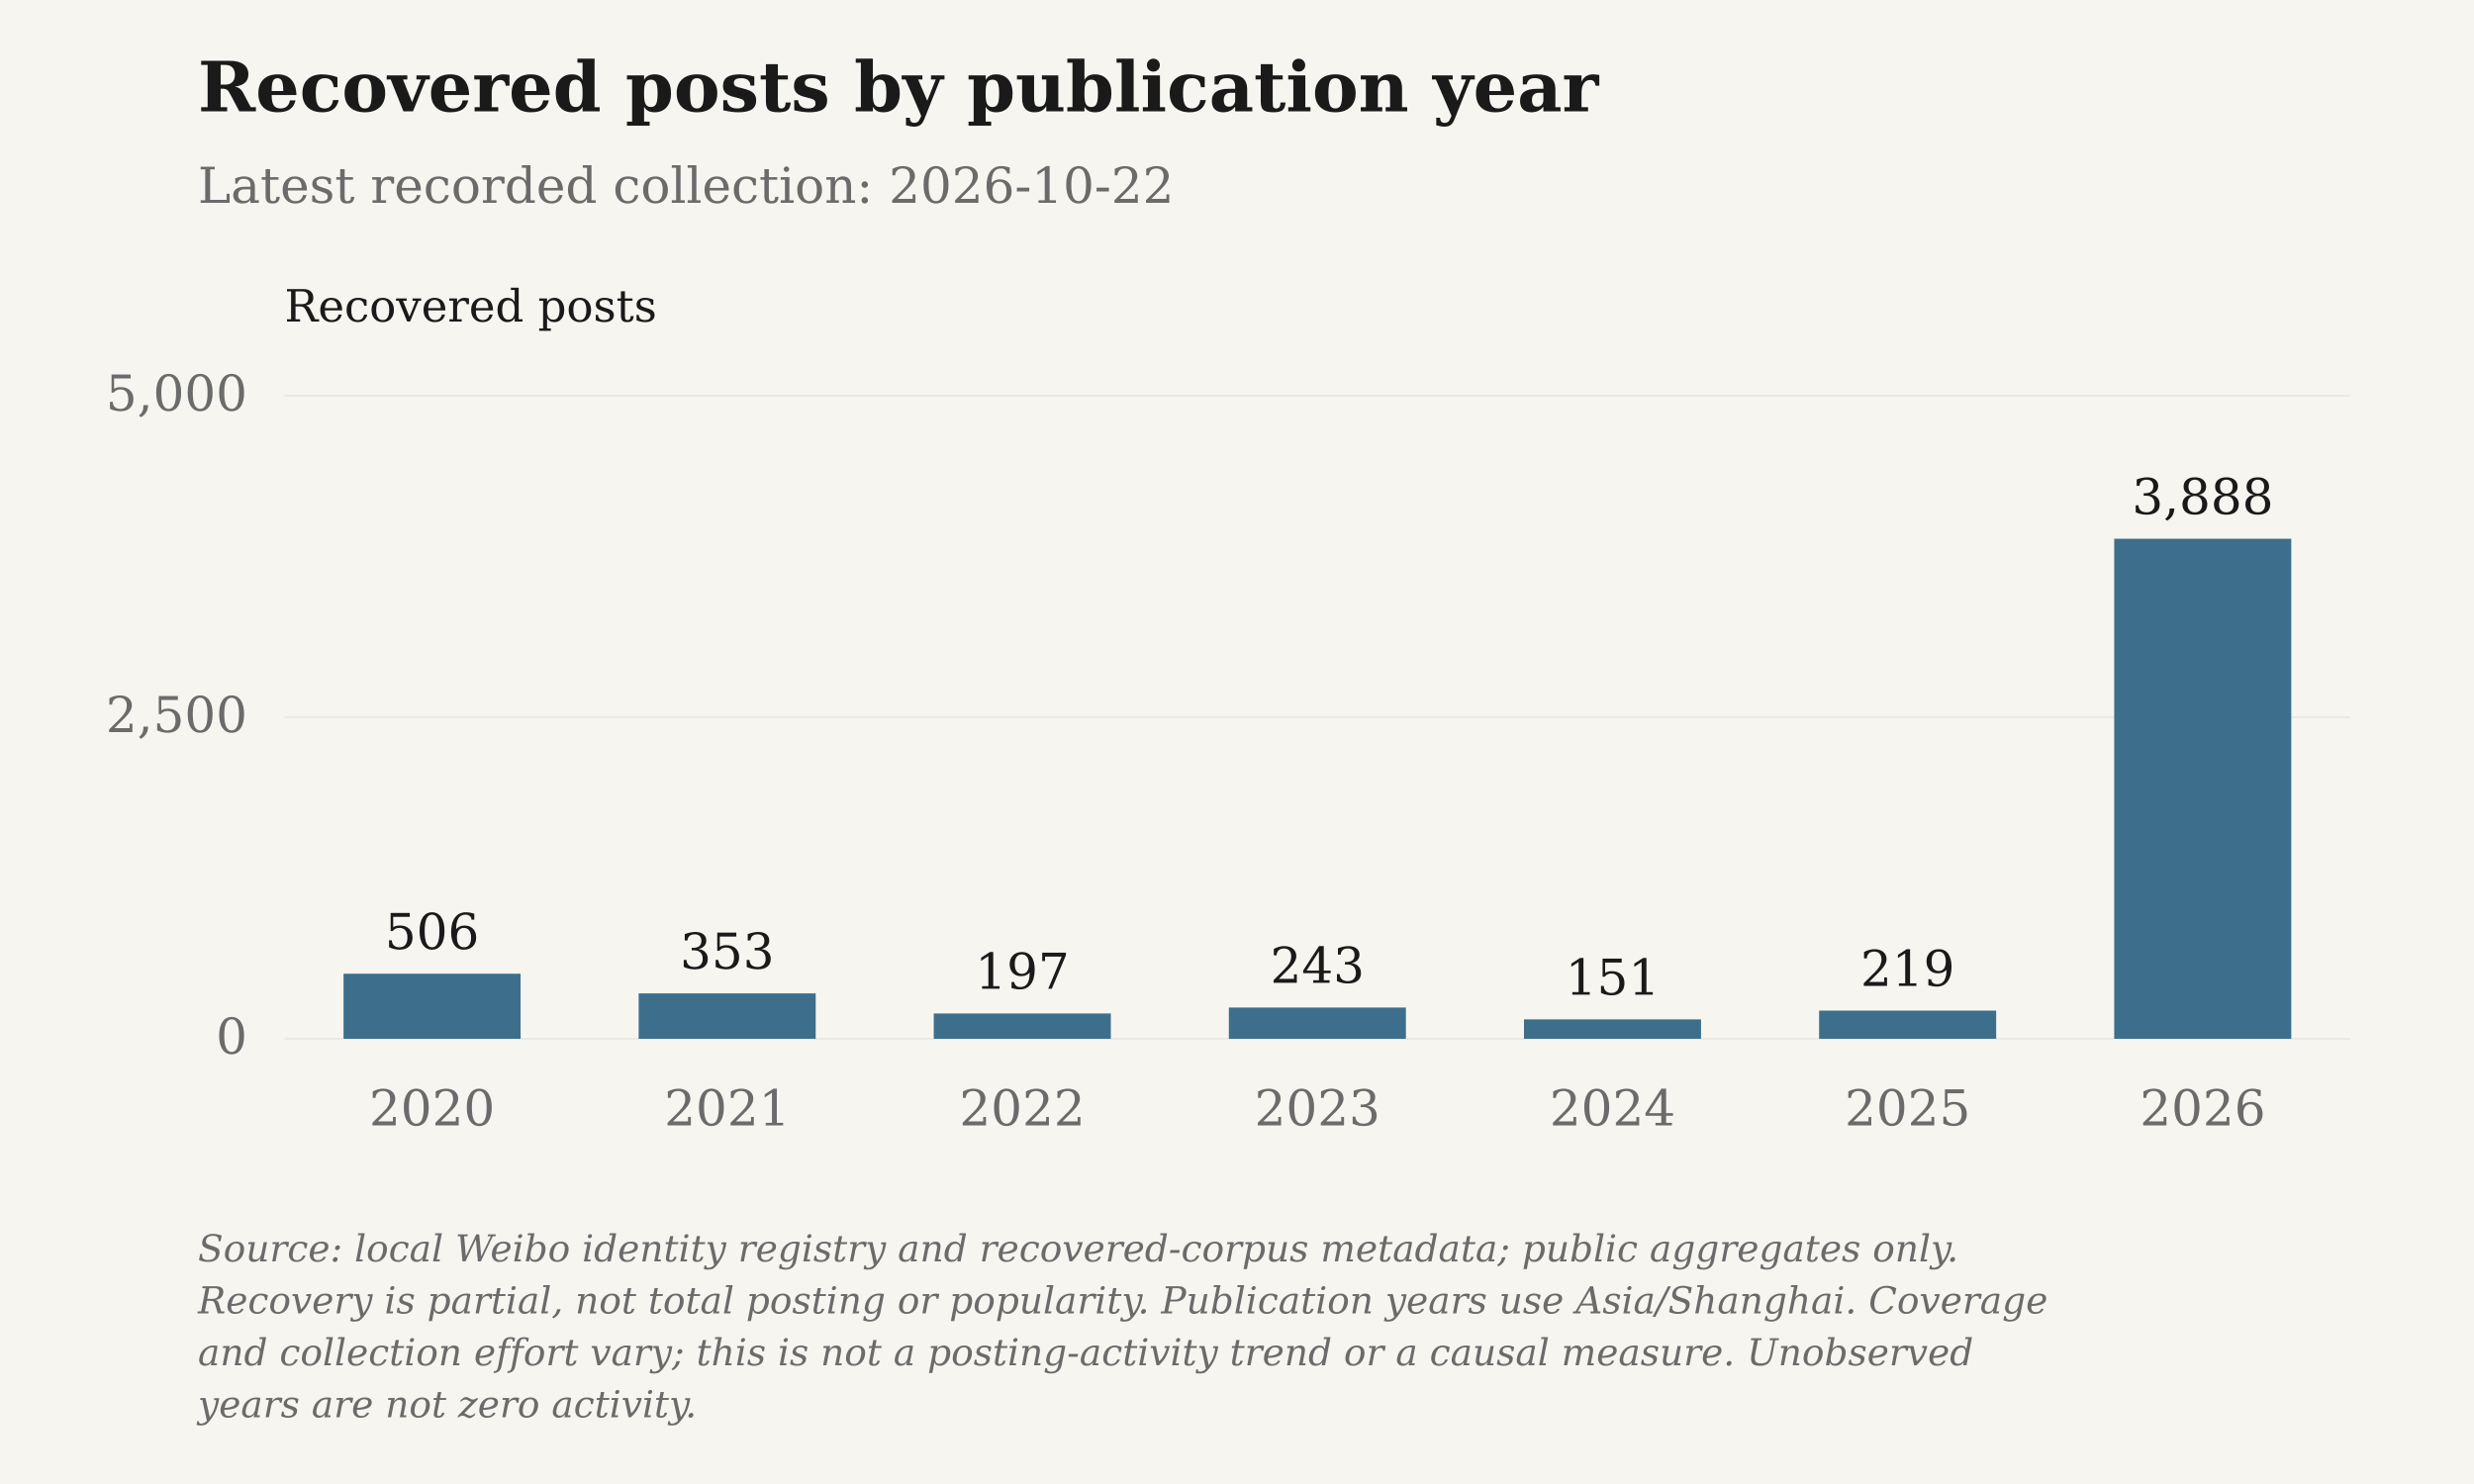
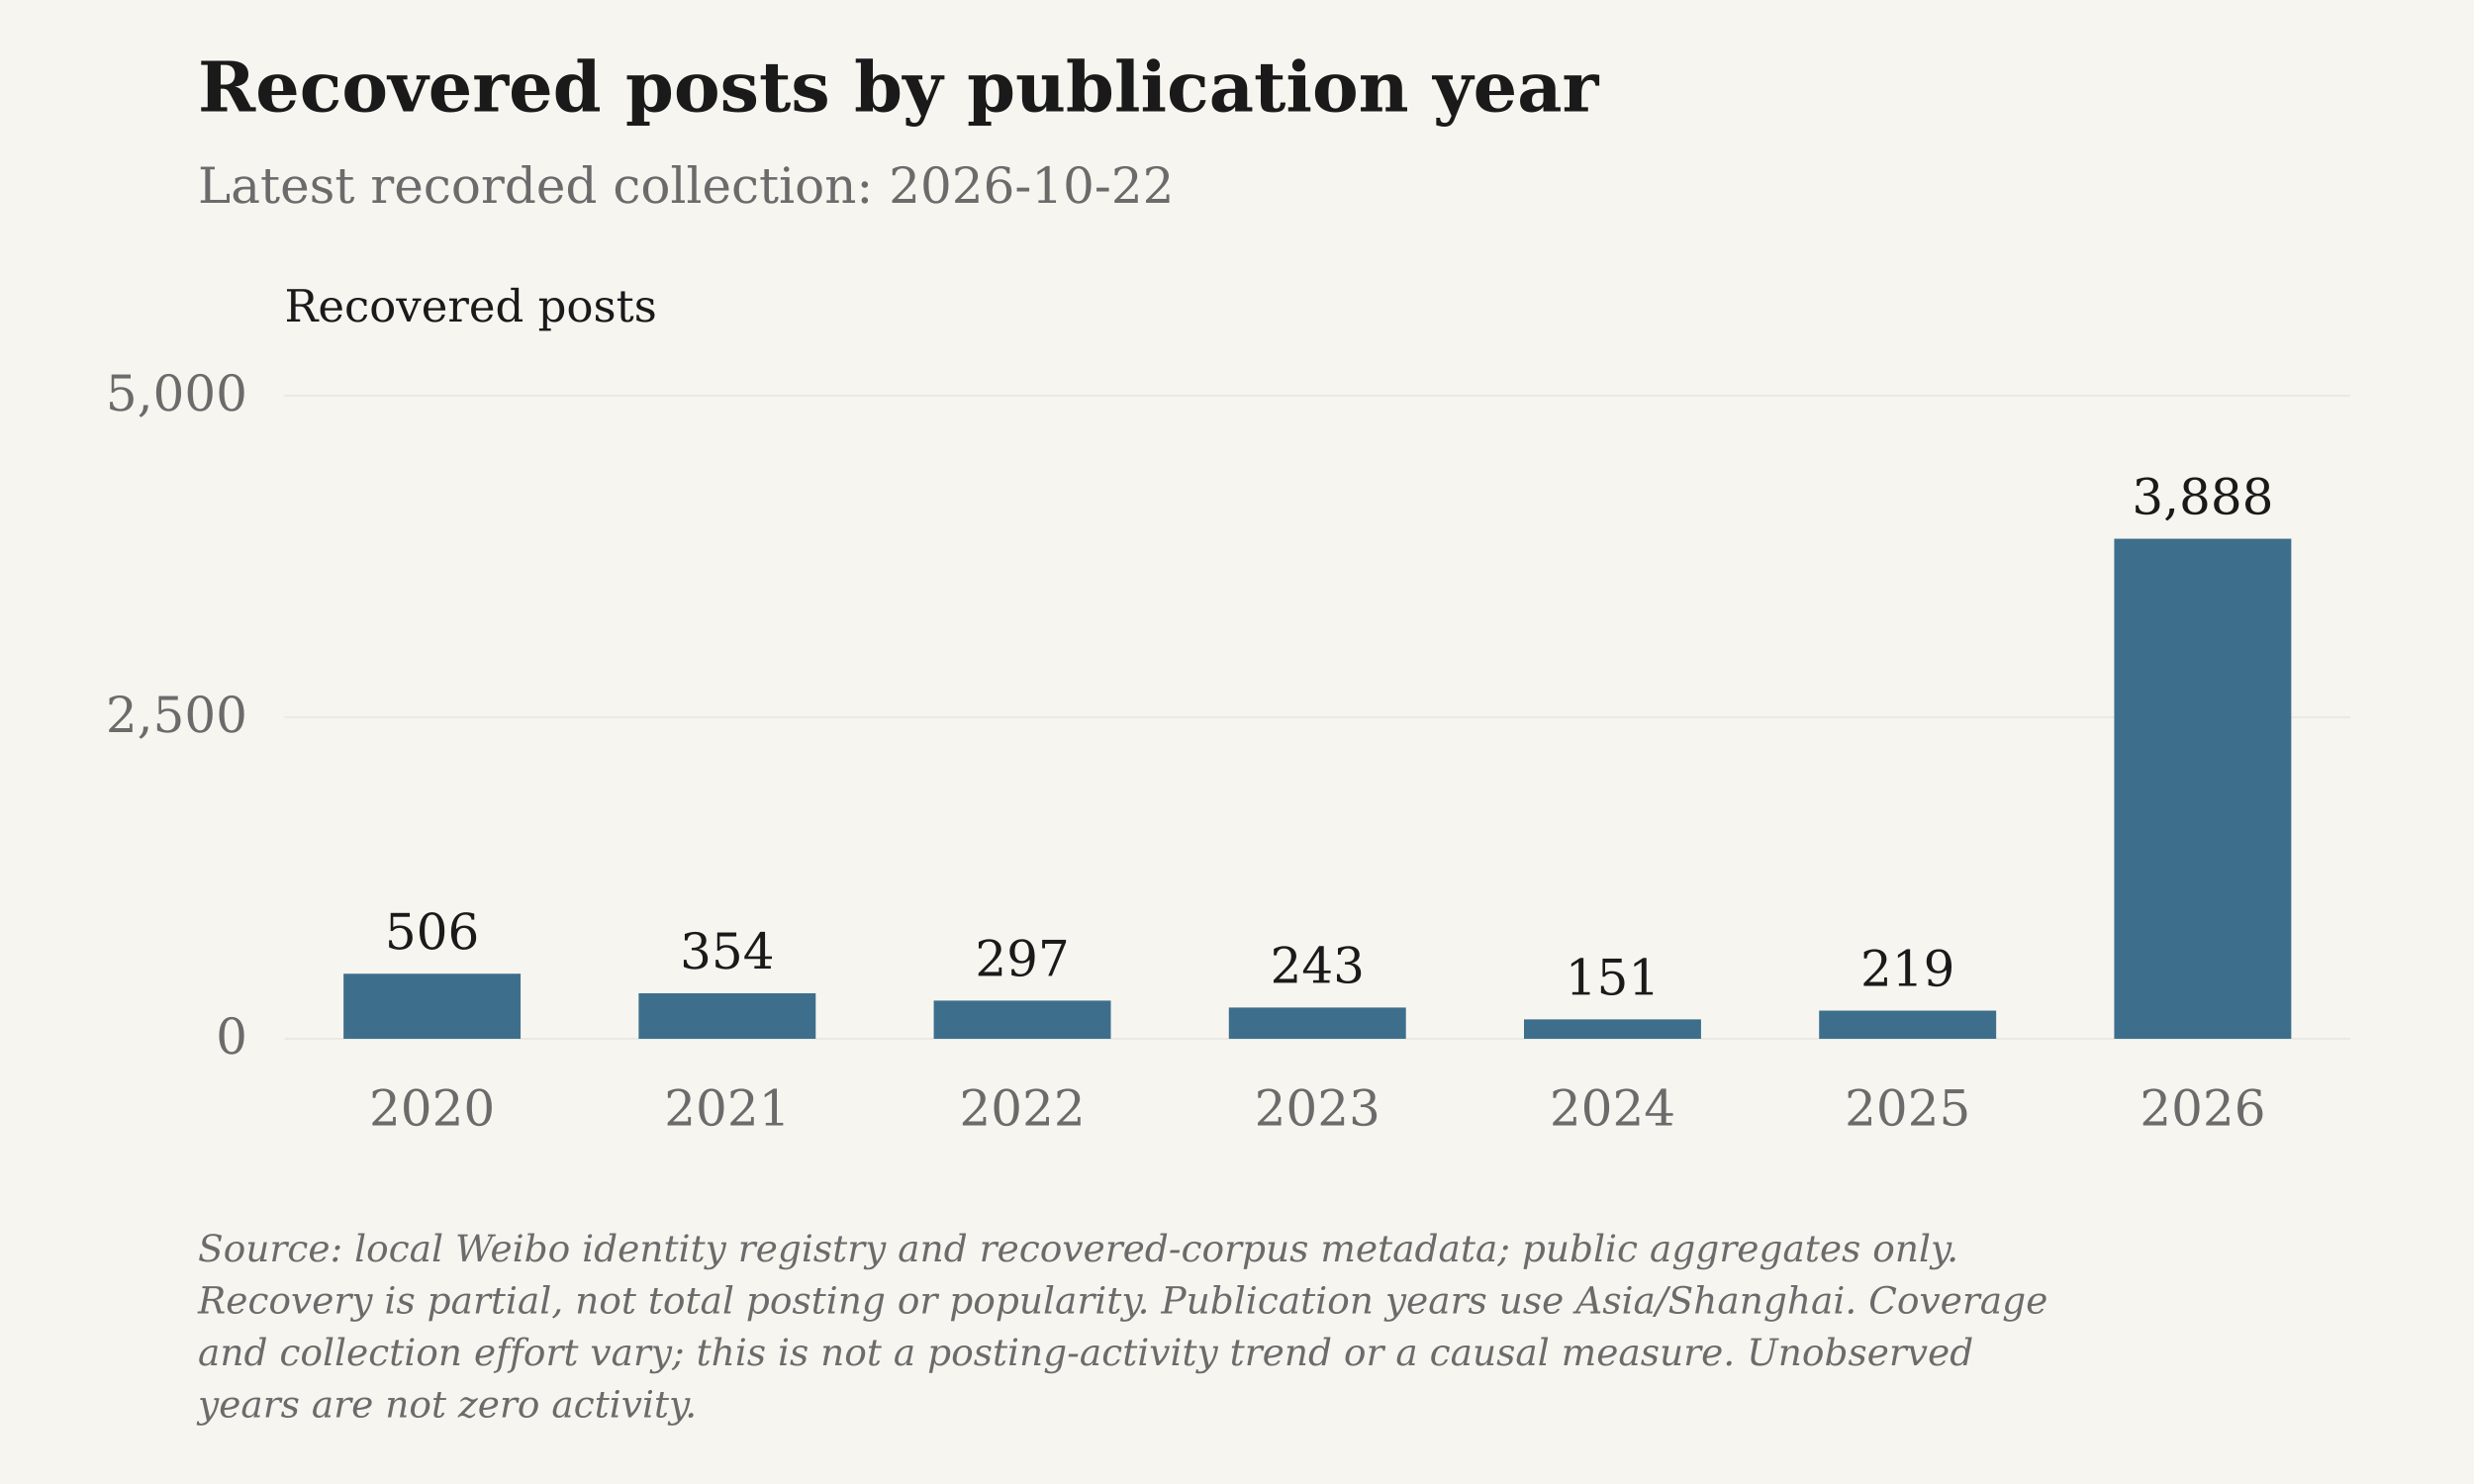
<svg xmlns="http://www.w3.org/2000/svg" viewBox="0 0 1000 600" role="img" aria-label="Recovered posts by publication year">
  <rect class="chart-background" width="1000" height="600" fill="#F7F5F0" />
  <g font-family="DejaVu Serif, Georgia, 'Times New Roman', serif" font-size="20" fill="#6B6B6B">
    <text x="80" y="45" font-size="28" font-weight="bold" fill="#1A1A1A">Recovered posts by publication year</text>
    <text x="80" y="82">Latest recorded collection: 2026-10-22</text>
    <text class="axis-unit" x="115" y="130" font-size="18" fill="#1A1A1A">Recovered posts</text>
    <path d="M115 420.00H950" stroke="#D6D3CC" stroke-opacity=".6" stroke-width=".5" />
    <text x="100" y="426.00" text-anchor="end">0</text>
    <path d="M115 290.00H950" stroke="#D6D3CC" stroke-opacity=".6" stroke-width=".5" />
    <text x="100" y="296.00" text-anchor="end">2,500</text>
    <path d="M115 160.00H950" stroke="#D6D3CC" stroke-opacity=".6" stroke-width=".5" />
    <text x="100" y="166.00" text-anchor="end">5,000</text>
    <rect class="data-bar" data-label="2020" data-value="506" x="138.86" y="393.69" width="71.57" height="26.31" fill="#3D6F8C" />
    <text x="174.64" y="383.69" text-anchor="middle" fill="#1A1A1A">506</text>
    <text x="174.64" y="455" text-anchor="middle">2020</text>
-     <rect class="data-bar" data-label="2021" data-value="353" x="258.14" y="401.64" width="71.57" height="18.36" fill="#3D6F8C" />
-     <text x="293.93" y="391.64" text-anchor="middle" fill="#1A1A1A">353</text>
+     <rect class="data-bar" data-label="2021" data-value="354" x="258.14" y="401.59" width="71.57" height="18.41" fill="#3D6F8C" />
+     <text x="293.93" y="391.59" text-anchor="middle" fill="#1A1A1A">354</text>
    <text x="293.93" y="455" text-anchor="middle">2021</text>
-     <rect class="data-bar" data-label="2022" data-value="197" x="377.43" y="409.76" width="71.57" height="10.24" fill="#3D6F8C" />
-     <text x="413.21" y="399.76" text-anchor="middle" fill="#1A1A1A">197</text>
+     <rect class="data-bar" data-label="2022" data-value="297" x="377.43" y="404.56" width="71.57" height="15.44" fill="#3D6F8C" />
+     <text x="413.21" y="394.56" text-anchor="middle" fill="#1A1A1A">297</text>
    <text x="413.21" y="455" text-anchor="middle">2022</text>
    <rect class="data-bar" data-label="2023" data-value="243" x="496.71" y="407.36" width="71.57" height="12.64" fill="#3D6F8C" />
    <text x="532.50" y="397.36" text-anchor="middle" fill="#1A1A1A">243</text>
    <text x="532.50" y="455" text-anchor="middle">2023</text>
    <rect class="data-bar" data-label="2024" data-value="151" x="616.00" y="412.15" width="71.57" height="7.85" fill="#3D6F8C" />
    <text x="651.79" y="402.15" text-anchor="middle" fill="#1A1A1A">151</text>
    <text x="651.79" y="455" text-anchor="middle">2024</text>
    <rect class="data-bar" data-label="2025" data-value="219" x="735.29" y="408.61" width="71.57" height="11.39" fill="#3D6F8C" />
    <text x="771.07" y="398.61" text-anchor="middle" fill="#1A1A1A">219</text>
    <text x="771.07" y="455" text-anchor="middle">2025</text>
    <rect class="data-bar" data-label="2026" data-value="3888" x="854.57" y="217.82" width="71.57" height="202.18" fill="#3D6F8C" />
    <text x="890.36" y="207.82" text-anchor="middle" fill="#1A1A1A">3,888</text>
    <text x="890.36" y="455" text-anchor="middle">2026</text>
    <text class="figure-source" x="80" y="510" font-size="15" font-style="italic">Source: local Weibo identity registry and recovered-corpus metadata; public aggregates only.</text>
    <text class="figure-source" x="80" y="531" font-size="15" font-style="italic">Recovery is partial, not total posting or popularity. Publication years use Asia/Shanghai. Coverage</text>
    <text class="figure-source" x="80" y="552" font-size="15" font-style="italic">and collection effort vary; this is not a posting-activity trend or a causal measure. Unobserved</text>
    <text class="figure-source" x="80" y="573" font-size="15" font-style="italic">years are not zero activity.</text>
  </g>
</svg>
